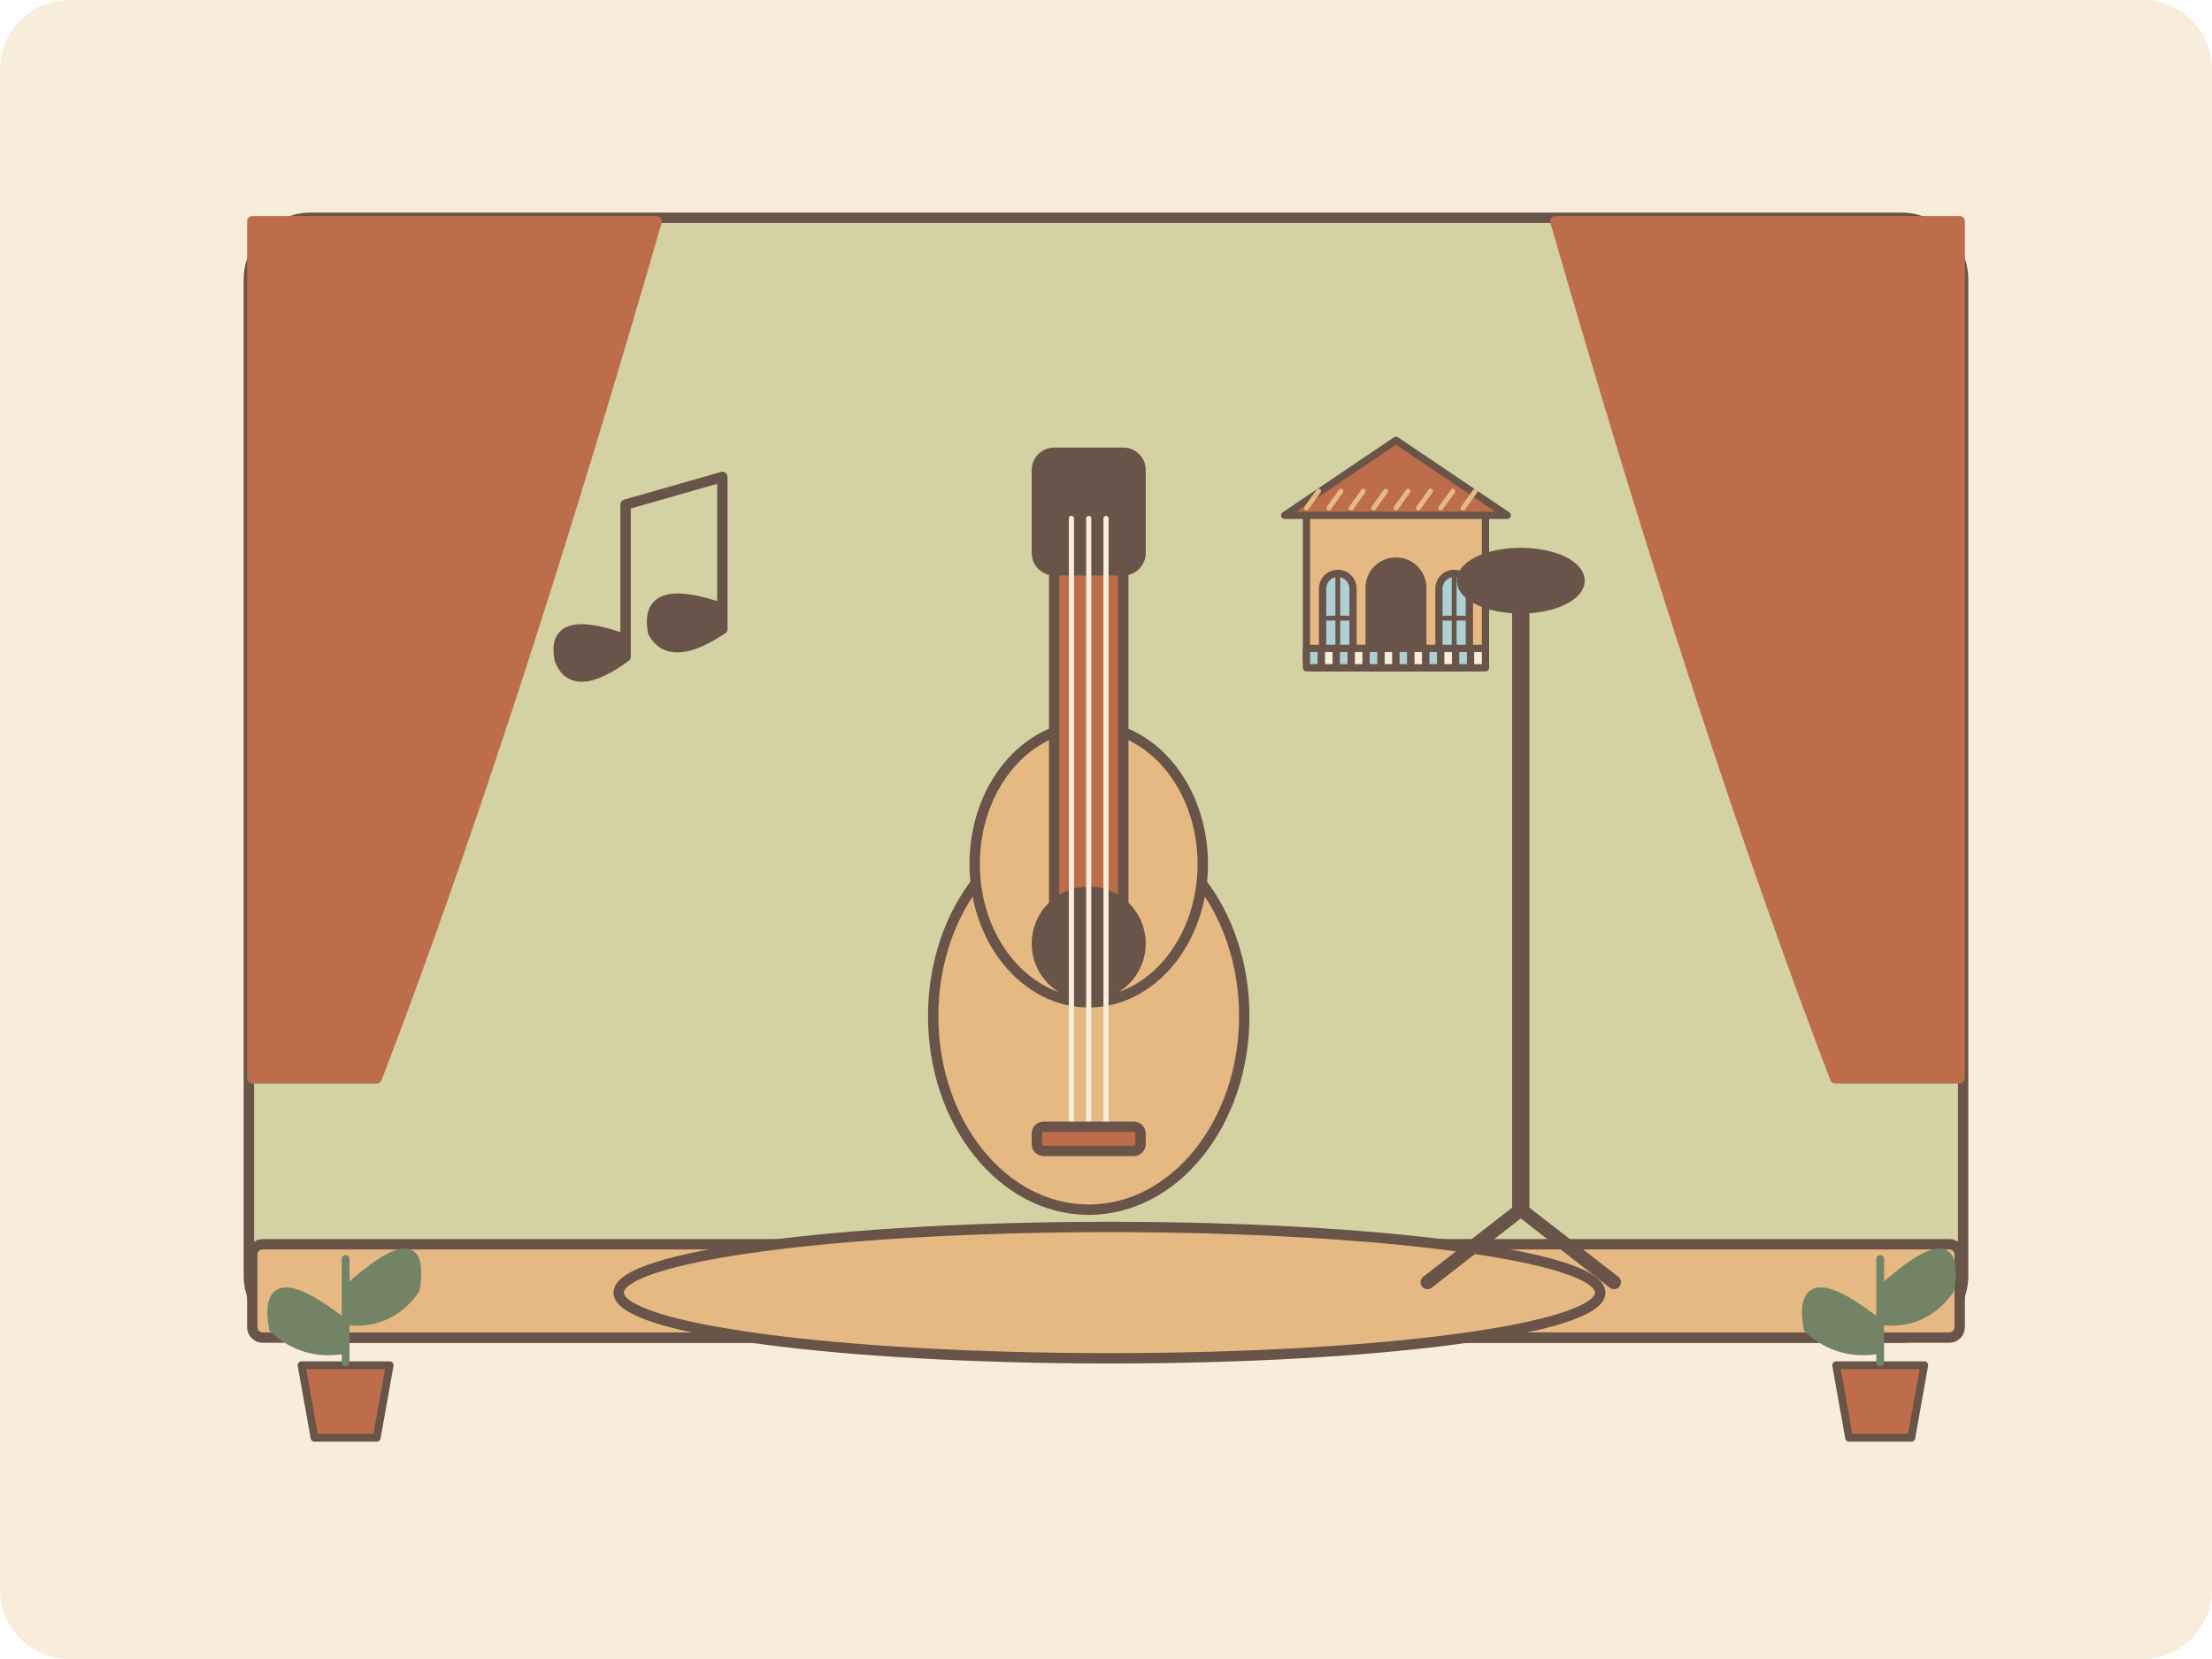
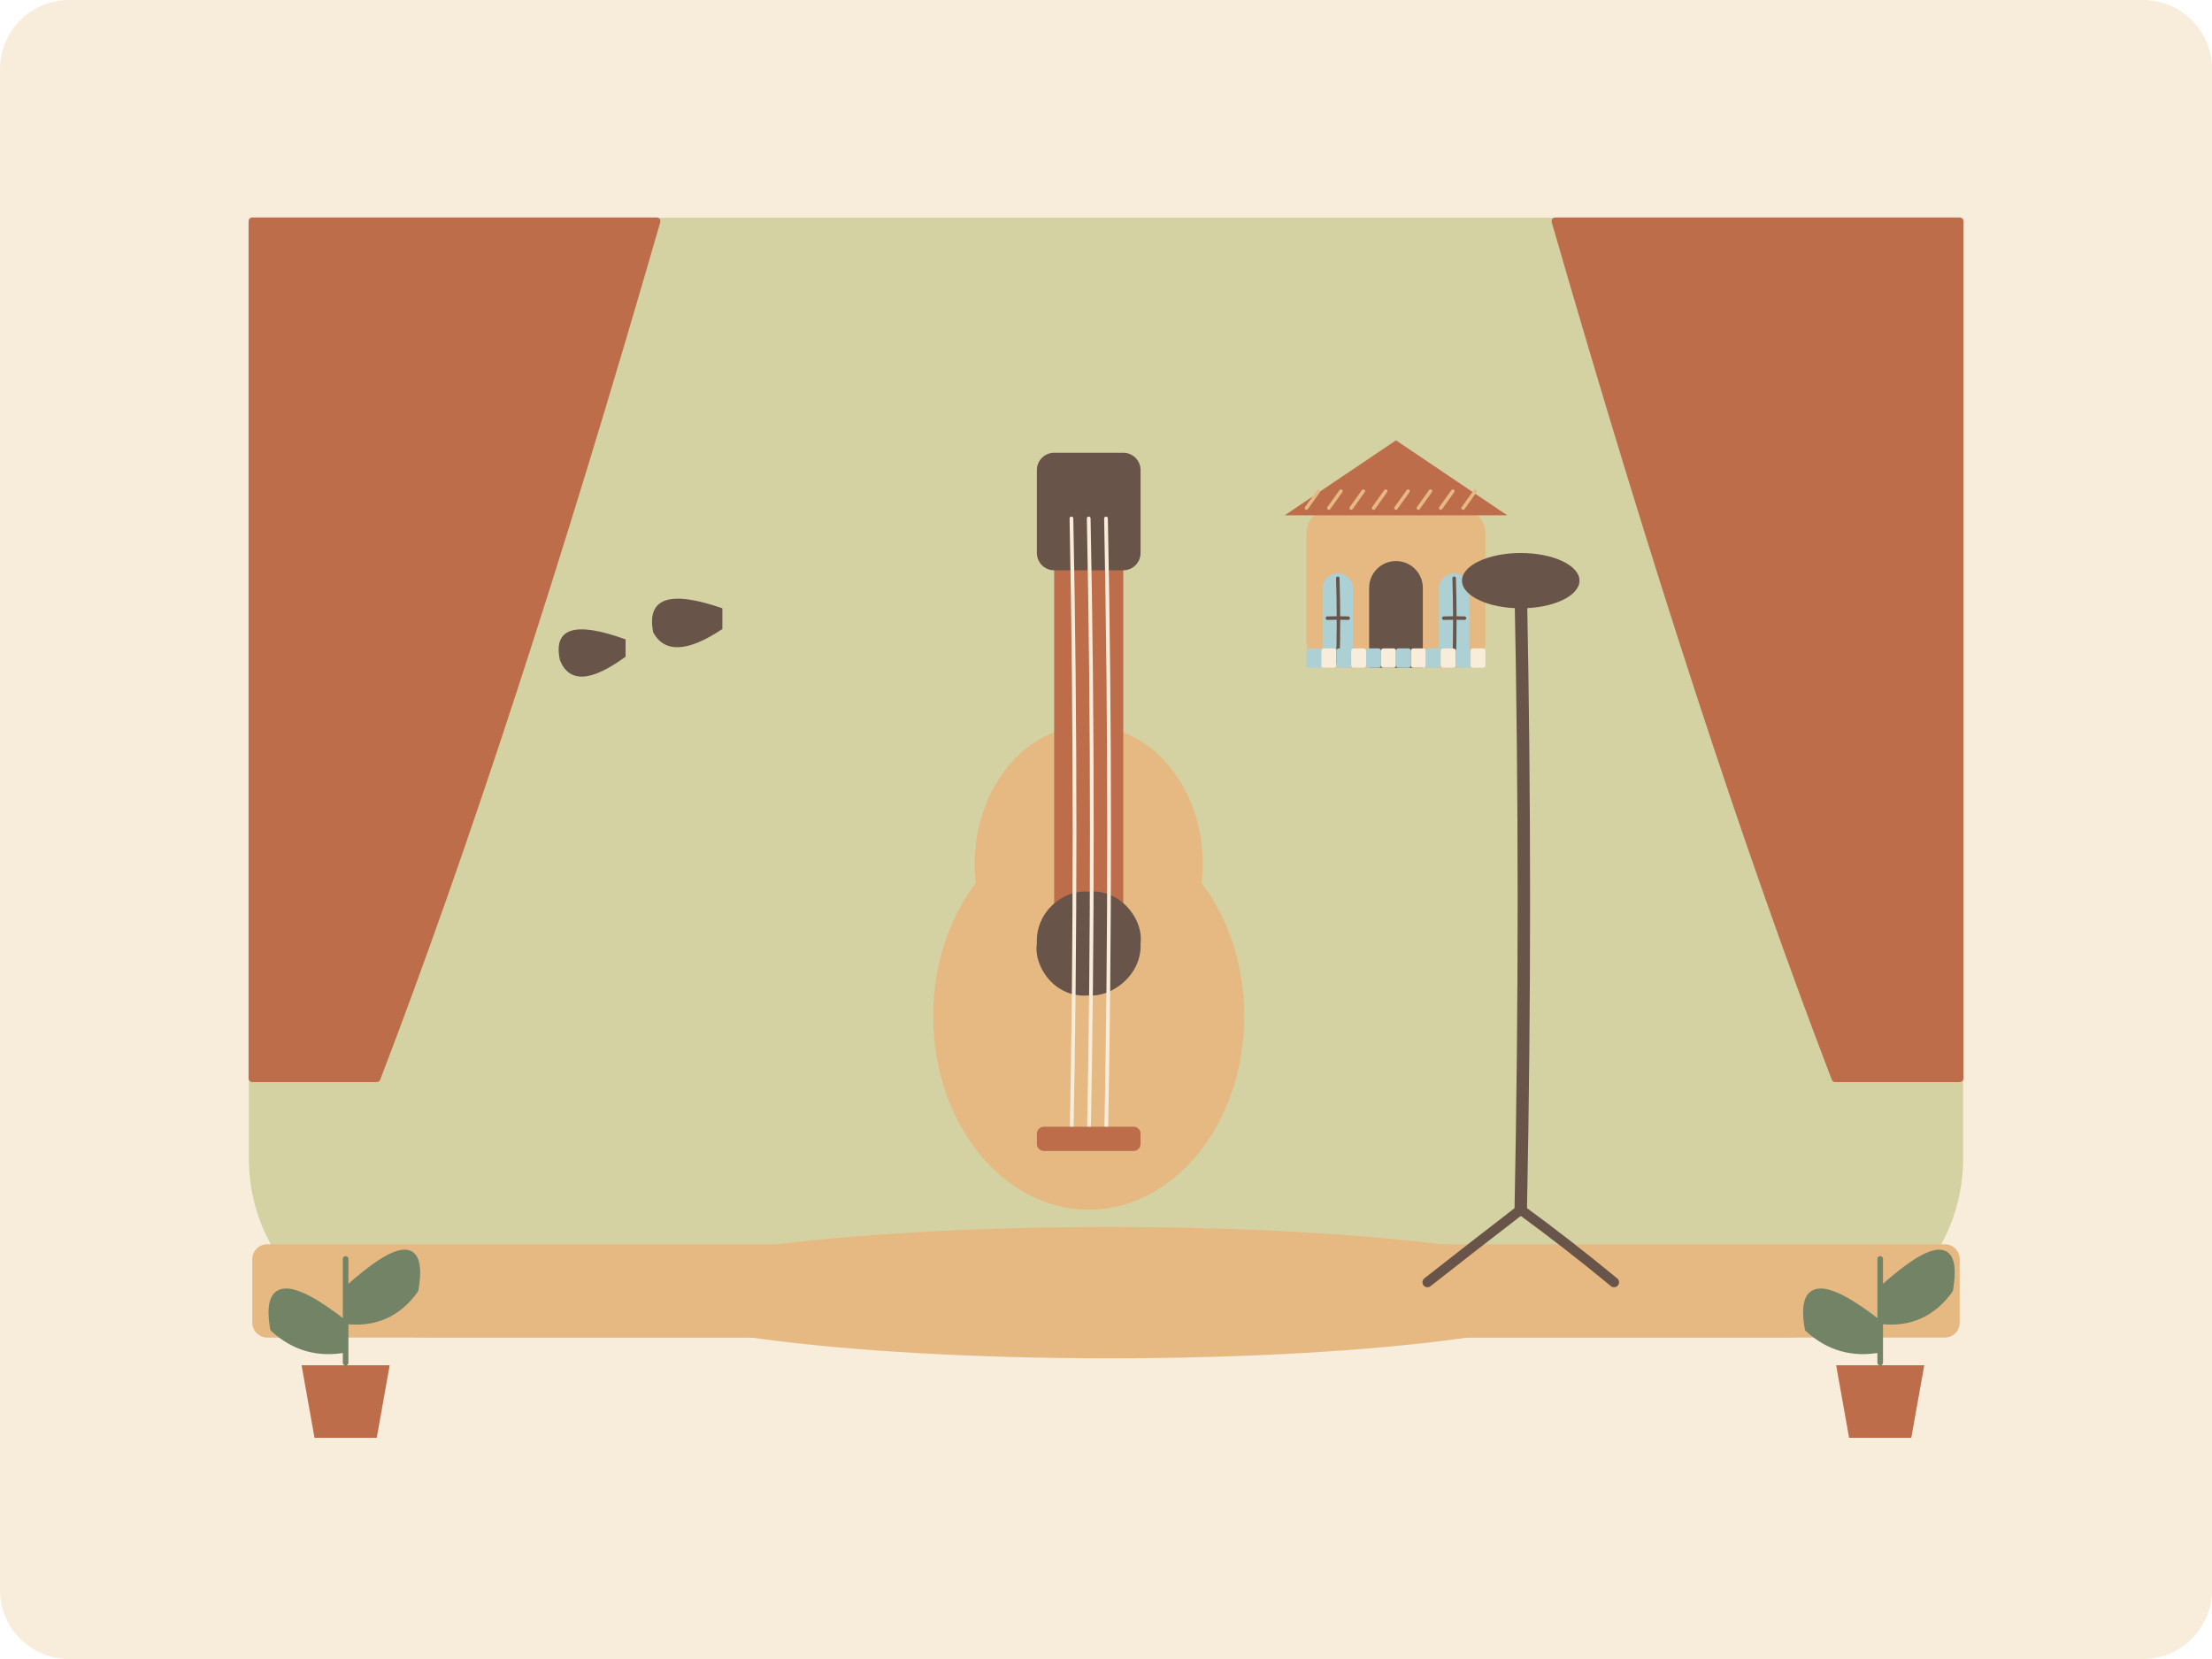
<svg xmlns="http://www.w3.org/2000/svg" width="640" height="480" viewBox="0 0 640 480" role="img" aria-labelledby="title">
  <rect width="640" height="480" rx="20" fill="#f8ecda" />
-   <g stroke="#685448" stroke-width="3" stroke-linecap="round" stroke-linejoin="round">
-     <rect x="72" y="63" width="496" height="324" rx="18" fill="#d4d2a2" />
+   <g stroke="none" stroke-width="2" stroke-linecap="round" stroke-linejoin="round">
+     <rect x="72" y="63" width="496" height="324" rx="51.84" fill="#d4d2a2" stroke="none" />
    <g transform="translate(378 147) scale(0.7)">
      <g transform="translate(0 0) scale(1)">
-         <rect x="0" y="0" width="74" height="66" rx="3" fill="#e6b982" />
-         <path d="M25.9 66V33a11.1 11.1 0 0 1 22.2 0V66Z" fill="#685448" stroke="#685448" stroke-width="3" stroke-linecap="round" stroke-linejoin="round" />
-         <path d="M6.66 64V33.29a6.29 6.29 0 0 1 12.58 0V64Z" fill="#add0d4" stroke="#685448" stroke-width="3" stroke-linecap="round" stroke-linejoin="round" />
-         <path d="M12.95 29L12.95 64" fill="none" stroke="#685448" stroke-width="2" stroke-linecap="round" stroke-linejoin="round" />
-         <path d="M8.66 45.5L17.24 45.5" fill="none" stroke="#685448" stroke-width="2" stroke-linecap="round" stroke-linejoin="round" />
-         <path d="M54.76 64V33.29a6.29 6.29 0 0 1 12.58 0V64Z" fill="#add0d4" stroke="#685448" stroke-width="3" stroke-linecap="round" stroke-linejoin="round" />
-         <path d="M61.05 29L61.05 64" fill="none" stroke="#685448" stroke-width="2" stroke-linecap="round" stroke-linejoin="round" />
-         <path d="M56.76 45.5L65.34 45.5" fill="none" stroke="#685448" stroke-width="2" stroke-linecap="round" stroke-linejoin="round" />
-         <rect x="0" y="58" width="6.167" height="8" rx="0" fill="#add0d4" />
-         <rect x="6.167" y="58" width="6.167" height="8" rx="0" fill="#f8ecda" />
-         <rect x="12.333" y="58" width="6.167" height="8" rx="0" fill="#add0d4" />
-         <rect x="18.5" y="58" width="6.167" height="8" rx="0" fill="#f8ecda" />
-         <rect x="24.667" y="58" width="6.167" height="8" rx="0" fill="#add0d4" />
-         <rect x="30.833" y="58" width="6.167" height="8" rx="0" fill="#f8ecda" />
-         <rect x="37" y="58" width="6.167" height="8" rx="0" fill="#add0d4" />
-         <rect x="43.167" y="58" width="6.167" height="8" rx="0" fill="#f8ecda" />
-         <rect x="49.333" y="58" width="6.167" height="8" rx="0" fill="#add0d4" />
-         <rect x="55.5" y="58" width="6.167" height="8" rx="0" fill="#f8ecda" />
-         <rect x="61.667" y="58" width="6.167" height="8" rx="0" fill="#add0d4" />
-         <rect x="67.833" y="58" width="6.167" height="8" rx="0" fill="#f8ecda" />
-         <path d="M-9 3L37-28L83 3Z" fill="#bd6d49" stroke="#685448" stroke-width="3" stroke-linecap="round" stroke-linejoin="round" />
-         <path d="M0 0L5 -7" fill="none" stroke="#e6b982" stroke-width="2" stroke-linecap="round" stroke-linejoin="round" />
-         <path d="M9.25 0L14.25 -7" fill="none" stroke="#e6b982" stroke-width="2" stroke-linecap="round" stroke-linejoin="round" />
-         <path d="M18.5 0L23.5 -7" fill="none" stroke="#e6b982" stroke-width="2" stroke-linecap="round" stroke-linejoin="round" />
-         <path d="M27.75 0L32.75 -7" fill="none" stroke="#e6b982" stroke-width="2" stroke-linecap="round" stroke-linejoin="round" />
-         <path d="M37 0L42 -7" fill="none" stroke="#e6b982" stroke-width="2" stroke-linecap="round" stroke-linejoin="round" />
-         <path d="M46.25 0L51.25 -7" fill="none" stroke="#e6b982" stroke-width="2" stroke-linecap="round" stroke-linejoin="round" />
-         <path d="M55.5 0L60.5 -7" fill="none" stroke="#e6b982" stroke-width="2" stroke-linecap="round" stroke-linejoin="round" />
-         <path d="M64.75 0L69.75 -7" fill="none" stroke="#e6b982" stroke-width="2" stroke-linecap="round" stroke-linejoin="round" />
+         <rect x="0" y="0" width="74" height="66" rx="10.56" fill="#e6b982" stroke="none" />
+         <path d="M25.9 66V33a11.1 11.1 0 0 1 22.2 0V66Z" fill="#685448" stroke="none" stroke-width="2.16" stroke-linecap="round" stroke-linejoin="round" />
+         <path d="M6.66 64V33.29a6.29 6.29 0 0 1 12.58 0V64Z" fill="#add0d4" stroke="none" stroke-width="2.16" stroke-linecap="round" stroke-linejoin="round" />
+         <path d="M12.95 29Q13.51 46.5 12.95 64" fill="none" stroke="#685448" stroke-width="1.44" stroke-linecap="round" stroke-linejoin="round" />
+         <path d="M8.66 45.5Q12.95 45.38 17.24 45.5" fill="none" stroke="#685448" stroke-width="1.44" stroke-linecap="round" stroke-linejoin="round" />
+         <path d="M54.76 64V33.29a6.29 6.29 0 0 1 12.58 0V64Z" fill="#add0d4" stroke="none" stroke-width="2.16" stroke-linecap="round" stroke-linejoin="round" />
+         <path d="M61.05 29Q61.61 46.5 61.05 64" fill="none" stroke="#685448" stroke-width="1.44" stroke-linecap="round" stroke-linejoin="round" />
+         <path d="M56.76 45.5Q61.05 45.38 65.34 45.5" fill="none" stroke="#685448" stroke-width="1.44" stroke-linecap="round" stroke-linejoin="round" />
+         <rect x="0" y="58" width="6.167" height="8" rx="0.987" fill="#add0d4" stroke="none" />
+         <rect x="6.167" y="58" width="6.167" height="8" rx="0.987" fill="#f8ecda" stroke="none" />
+         <rect x="12.333" y="58" width="6.167" height="8" rx="0.987" fill="#add0d4" stroke="none" />
+         <rect x="18.5" y="58" width="6.167" height="8" rx="0.987" fill="#f8ecda" stroke="none" />
+         <rect x="24.667" y="58" width="6.167" height="8" rx="0.987" fill="#add0d4" stroke="none" />
+         <rect x="30.833" y="58" width="6.167" height="8" rx="0.987" fill="#f8ecda" stroke="none" />
+         <rect x="37" y="58" width="6.167" height="8" rx="0.987" fill="#add0d4" stroke="none" />
+         <rect x="43.167" y="58" width="6.167" height="8" rx="0.987" fill="#f8ecda" stroke="none" />
+         <rect x="49.333" y="58" width="6.167" height="8" rx="0.987" fill="#add0d4" stroke="none" />
+         <rect x="55.5" y="58" width="6.167" height="8" rx="0.987" fill="#f8ecda" stroke="none" />
+         <rect x="61.667" y="58" width="6.167" height="8" rx="0.987" fill="#add0d4" stroke="none" />
+         <rect x="67.833" y="58" width="6.167" height="8" rx="0.987" fill="#f8ecda" stroke="none" />
+         <path d="M-9 3L37-28L83 3Z" fill="#bd6d49" stroke="none" stroke-width="2.16" stroke-linecap="round" stroke-linejoin="round" />
+         <path d="M0 0Q2.612 -3.57 5 -7" fill="none" stroke="#e6b982" stroke-width="1.44" stroke-linecap="round" stroke-linejoin="round" />
+         <path d="M9.25 0Q11.862 -3.57 14.25 -7" fill="none" stroke="#e6b982" stroke-width="1.44" stroke-linecap="round" stroke-linejoin="round" />
+         <path d="M18.5 0Q21.112 -3.57 23.5 -7" fill="none" stroke="#e6b982" stroke-width="1.44" stroke-linecap="round" stroke-linejoin="round" />
+         <path d="M27.75 0Q30.362 -3.57 32.75 -7" fill="none" stroke="#e6b982" stroke-width="1.44" stroke-linecap="round" stroke-linejoin="round" />
+         <path d="M37 0Q39.612 -3.57 42 -7" fill="none" stroke="#e6b982" stroke-width="1.44" stroke-linecap="round" stroke-linejoin="round" />
+         <path d="M46.25 0Q48.862 -3.57 51.25 -7" fill="none" stroke="#e6b982" stroke-width="1.44" stroke-linecap="round" stroke-linejoin="round" />
+         <path d="M55.5 0Q58.112 -3.57 60.5 -7" fill="none" stroke="#e6b982" stroke-width="1.44" stroke-linecap="round" stroke-linejoin="round" />
+         <path d="M64.75 0Q67.362 -3.57 69.75 -7" fill="none" stroke="#e6b982" stroke-width="1.44" stroke-linecap="round" stroke-linejoin="round" />
      </g>
    </g>
-     <path d="M73 64H190Q147 213 109 312H73Z" fill="#bd6d49" stroke="#bd6d49" stroke-width="3" stroke-linecap="round" stroke-linejoin="round" />
-     <path d="M567 64H450Q493 213 531 312H567Z" fill="#bd6d49" stroke="#bd6d49" stroke-width="3" stroke-linecap="round" stroke-linejoin="round" />
-     <rect x="73" y="360" width="494" height="27" rx="3" fill="#e6b982" />
-     <ellipse cx="321" cy="374" rx="142" ry="19" fill="#e6b982" />
-     <path d="M440 171L440 350" fill="none" stroke="#685448" stroke-width="5" stroke-linecap="round" stroke-linejoin="round" />
-     <ellipse cx="440" cy="168" rx="17" ry="8" fill="#685448" />
-     <path d="M440 350L413 371" fill="none" stroke="#685448" stroke-width="4" stroke-linecap="round" stroke-linejoin="round" />
-     <path d="M440 350L467 371" fill="none" stroke="#685448" stroke-width="4" stroke-linecap="round" stroke-linejoin="round" />
+     <path d="M73 64H190Q147 213 109 312H73Z" fill="#bd6d49" stroke="#bd6d49" stroke-width="2.16" stroke-linecap="round" stroke-linejoin="round" />
+     <path d="M567 64H450Q493 213 531 312H567Z" fill="#bd6d49" stroke="#bd6d49" stroke-width="2.16" stroke-linecap="round" stroke-linejoin="round" />
+     <rect x="73" y="360" width="494" height="27" rx="4.32" fill="#e6b982" stroke="none" />
+     <ellipse cx="321" cy="374" rx="142" ry="19" fill="#e6b982" stroke="none" />
+     <path d="M440 171Q441.8 260.5 440 350" fill="none" stroke="#685448" stroke-width="3.6" stroke-linecap="round" stroke-linejoin="round" />
+     <ellipse cx="440" cy="168" rx="17" ry="8" fill="#685448" stroke="none" />
+     <path d="M440 350Q426.836 360.122 413 371" fill="none" stroke="#685448" stroke-width="2.88" stroke-linecap="round" stroke-linejoin="round" />
+     <path d="M440 350Q453.836 360.122 467 371" fill="none" stroke="#685448" stroke-width="2.88" stroke-linecap="round" stroke-linejoin="round" />
    <g transform="translate(315 278) scale(1)">
-       <ellipse cx="0" cy="16" rx="45" ry="56" fill="#e6b982" />
-       <ellipse cx="0" cy="-28" rx="33" ry="40" fill="#e6b982" />
-       <rect x="-10" y="-124" width="20" height="111" rx="4" fill="#bd6d49" />
-       <rect x="-15" y="-147" width="30" height="34" rx="5" fill="#685448" />
-       <circle cx="0" cy="-5" r="15" fill="#685448" />
-       <path d="M-5 -128L-5 53" fill="none" stroke="#f8ecda" stroke-width="1.5" stroke-linecap="round" stroke-linejoin="round" />
-       <path d="M0 -128L0 53" fill="none" stroke="#f8ecda" stroke-width="1.5" stroke-linecap="round" stroke-linejoin="round" />
-       <path d="M5 -128L5 53" fill="none" stroke="#f8ecda" stroke-width="1.5" stroke-linecap="round" stroke-linejoin="round" />
-       <rect x="-15" y="48" width="30" height="7" rx="2" fill="#bd6d49" />
+       <ellipse cx="0" cy="16" rx="45" ry="56" fill="#e6b982" stroke="none" />
+       <ellipse cx="0" cy="-28" rx="33" ry="40" fill="#e6b982" stroke="none" />
+       <rect x="-10" y="-124" width="20" height="111" rx="4" fill="#bd6d49" stroke="none" />
+       <rect x="-15" y="-147" width="30" height="34" rx="5" fill="#685448" stroke="none" />
+       <g transform="translate(0 -5) scale(1)">
+         <path d="M0 -15C8.7 -15.9 15.9 -7.5 15 0C15.45 9.15 6.6 15.6 0 15C-10.05 15.9 -16.05 6.3 -15 0C-15.45 -9.3 -7.2 -15.75 0 -15Z" fill="#685448" stroke="none" stroke-width="2.16" stroke-linecap="round" stroke-linejoin="round" />
+       </g>
+       <path d="M-5 -128Q-3.2 -37.5 -5 53" fill="none" stroke="#f8ecda" stroke-width="1.08" stroke-linecap="round" stroke-linejoin="round" />
+       <path d="M0 -128Q1.8 -37.5 0 53" fill="none" stroke="#f8ecda" stroke-width="1.08" stroke-linecap="round" stroke-linejoin="round" />
+       <path d="M5 -128Q6.8 -37.5 5 53" fill="none" stroke="#f8ecda" stroke-width="1.08" stroke-linecap="round" stroke-linejoin="round" />
+       <rect x="-15" y="48" width="30" height="7" rx="2" fill="#bd6d49" stroke="none" />
    </g>
-     <path d="M181 146v39q-22-8-19 6q4 10 19-1v-44l28-8v38q-23-8-20 7q5 9 20-1v-44Z" fill="#685448" stroke="#685448" stroke-width="3" stroke-linecap="round" stroke-linejoin="round" />
+     <path d="M181 146v39q-22-8-19 6q4 10 19-1v-44l28-8v38q-23-8-20 7q5 9 20-1v-44Z" fill="#685448" stroke="none" stroke-width="2.16" stroke-linecap="round" stroke-linejoin="round" />
    <g transform="translate(100 416) scale(0.75)">
-       <path d="M-17-28H17L12 0H-12Z" fill="#bd6d49" stroke="#685448" stroke-width="3" stroke-linecap="round" stroke-linejoin="round" />
-       <path d="M0-29V-69M0-44Q-33-70-28-42Q-16-31 0-34M0-57Q32-86 27-57Q17-43 0-45" fill="#738366" stroke="#738366" stroke-width="3" stroke-linecap="round" stroke-linejoin="round" />
+       <path d="M-17-28H17L12 0H-12Z" fill="#bd6d49" stroke="none" stroke-width="2.16" stroke-linecap="round" stroke-linejoin="round" />
+       <path d="M0-29V-69M0-44Q-33-70-28-42Q-16-31 0-34M0-57Q32-86 27-57Q17-43 0-45" fill="#738366" stroke="#738366" stroke-width="2.16" stroke-linecap="round" stroke-linejoin="round" />
    </g>
    <g transform="translate(544 416) scale(0.75)">
-       <path d="M-17-28H17L12 0H-12Z" fill="#bd6d49" stroke="#685448" stroke-width="3" stroke-linecap="round" stroke-linejoin="round" />
-       <path d="M0-29V-69M0-44Q-33-70-28-42Q-16-31 0-34M0-57Q32-86 27-57Q17-43 0-45" fill="#738366" stroke="#738366" stroke-width="3" stroke-linecap="round" stroke-linejoin="round" />
+       <path d="M-17-28H17L12 0H-12Z" fill="#bd6d49" stroke="none" stroke-width="2.16" stroke-linecap="round" stroke-linejoin="round" />
+       <path d="M0-29V-69M0-44Q-33-70-28-42Q-16-31 0-34M0-57Q32-86 27-57Q17-43 0-45" fill="#738366" stroke="#738366" stroke-width="2.16" stroke-linecap="round" stroke-linejoin="round" />
    </g>
  </g>
</svg>
